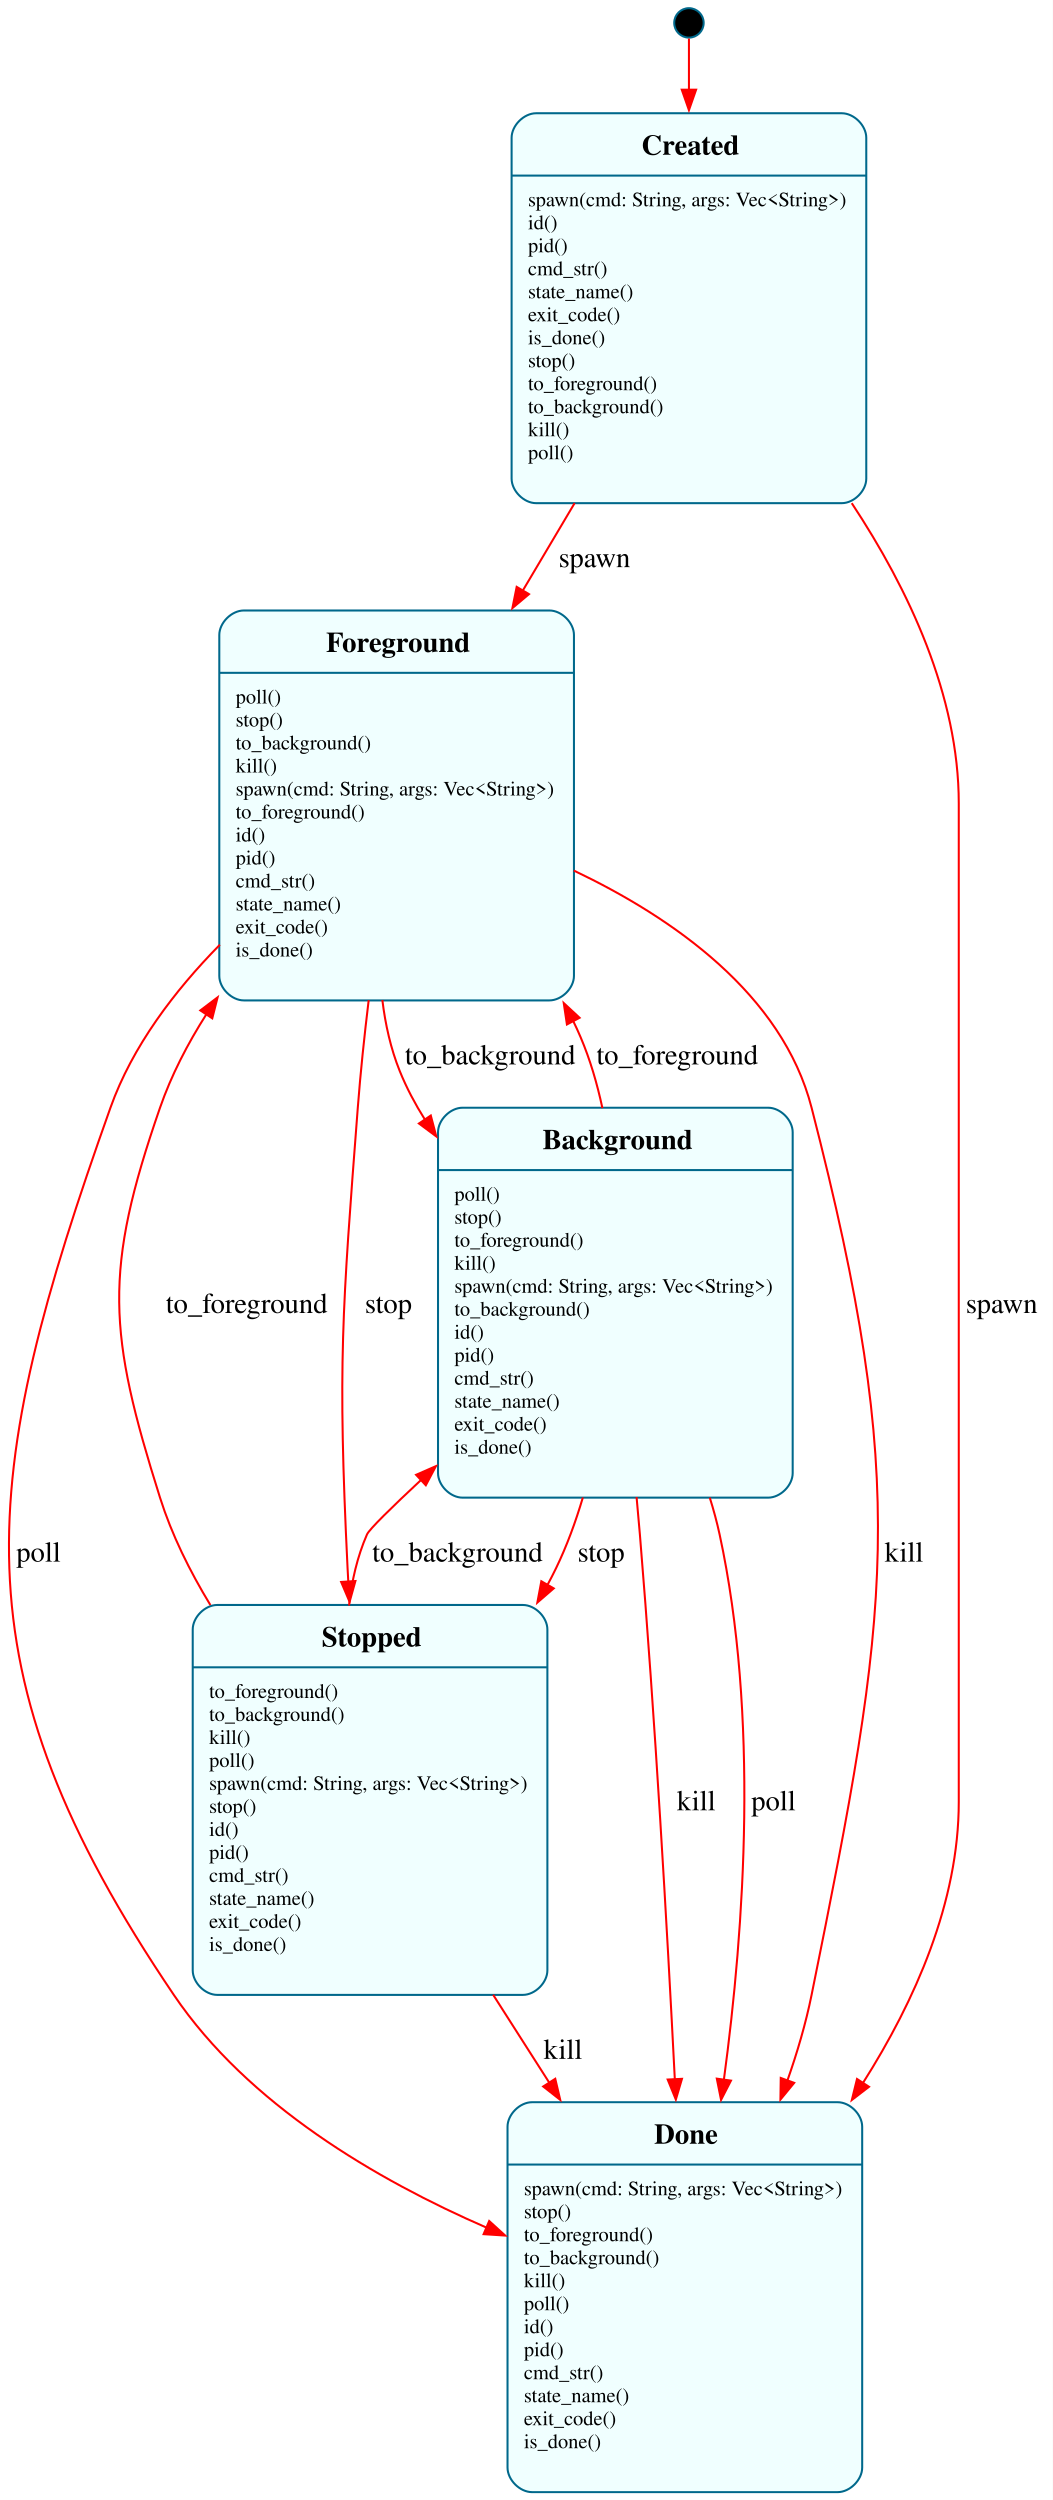
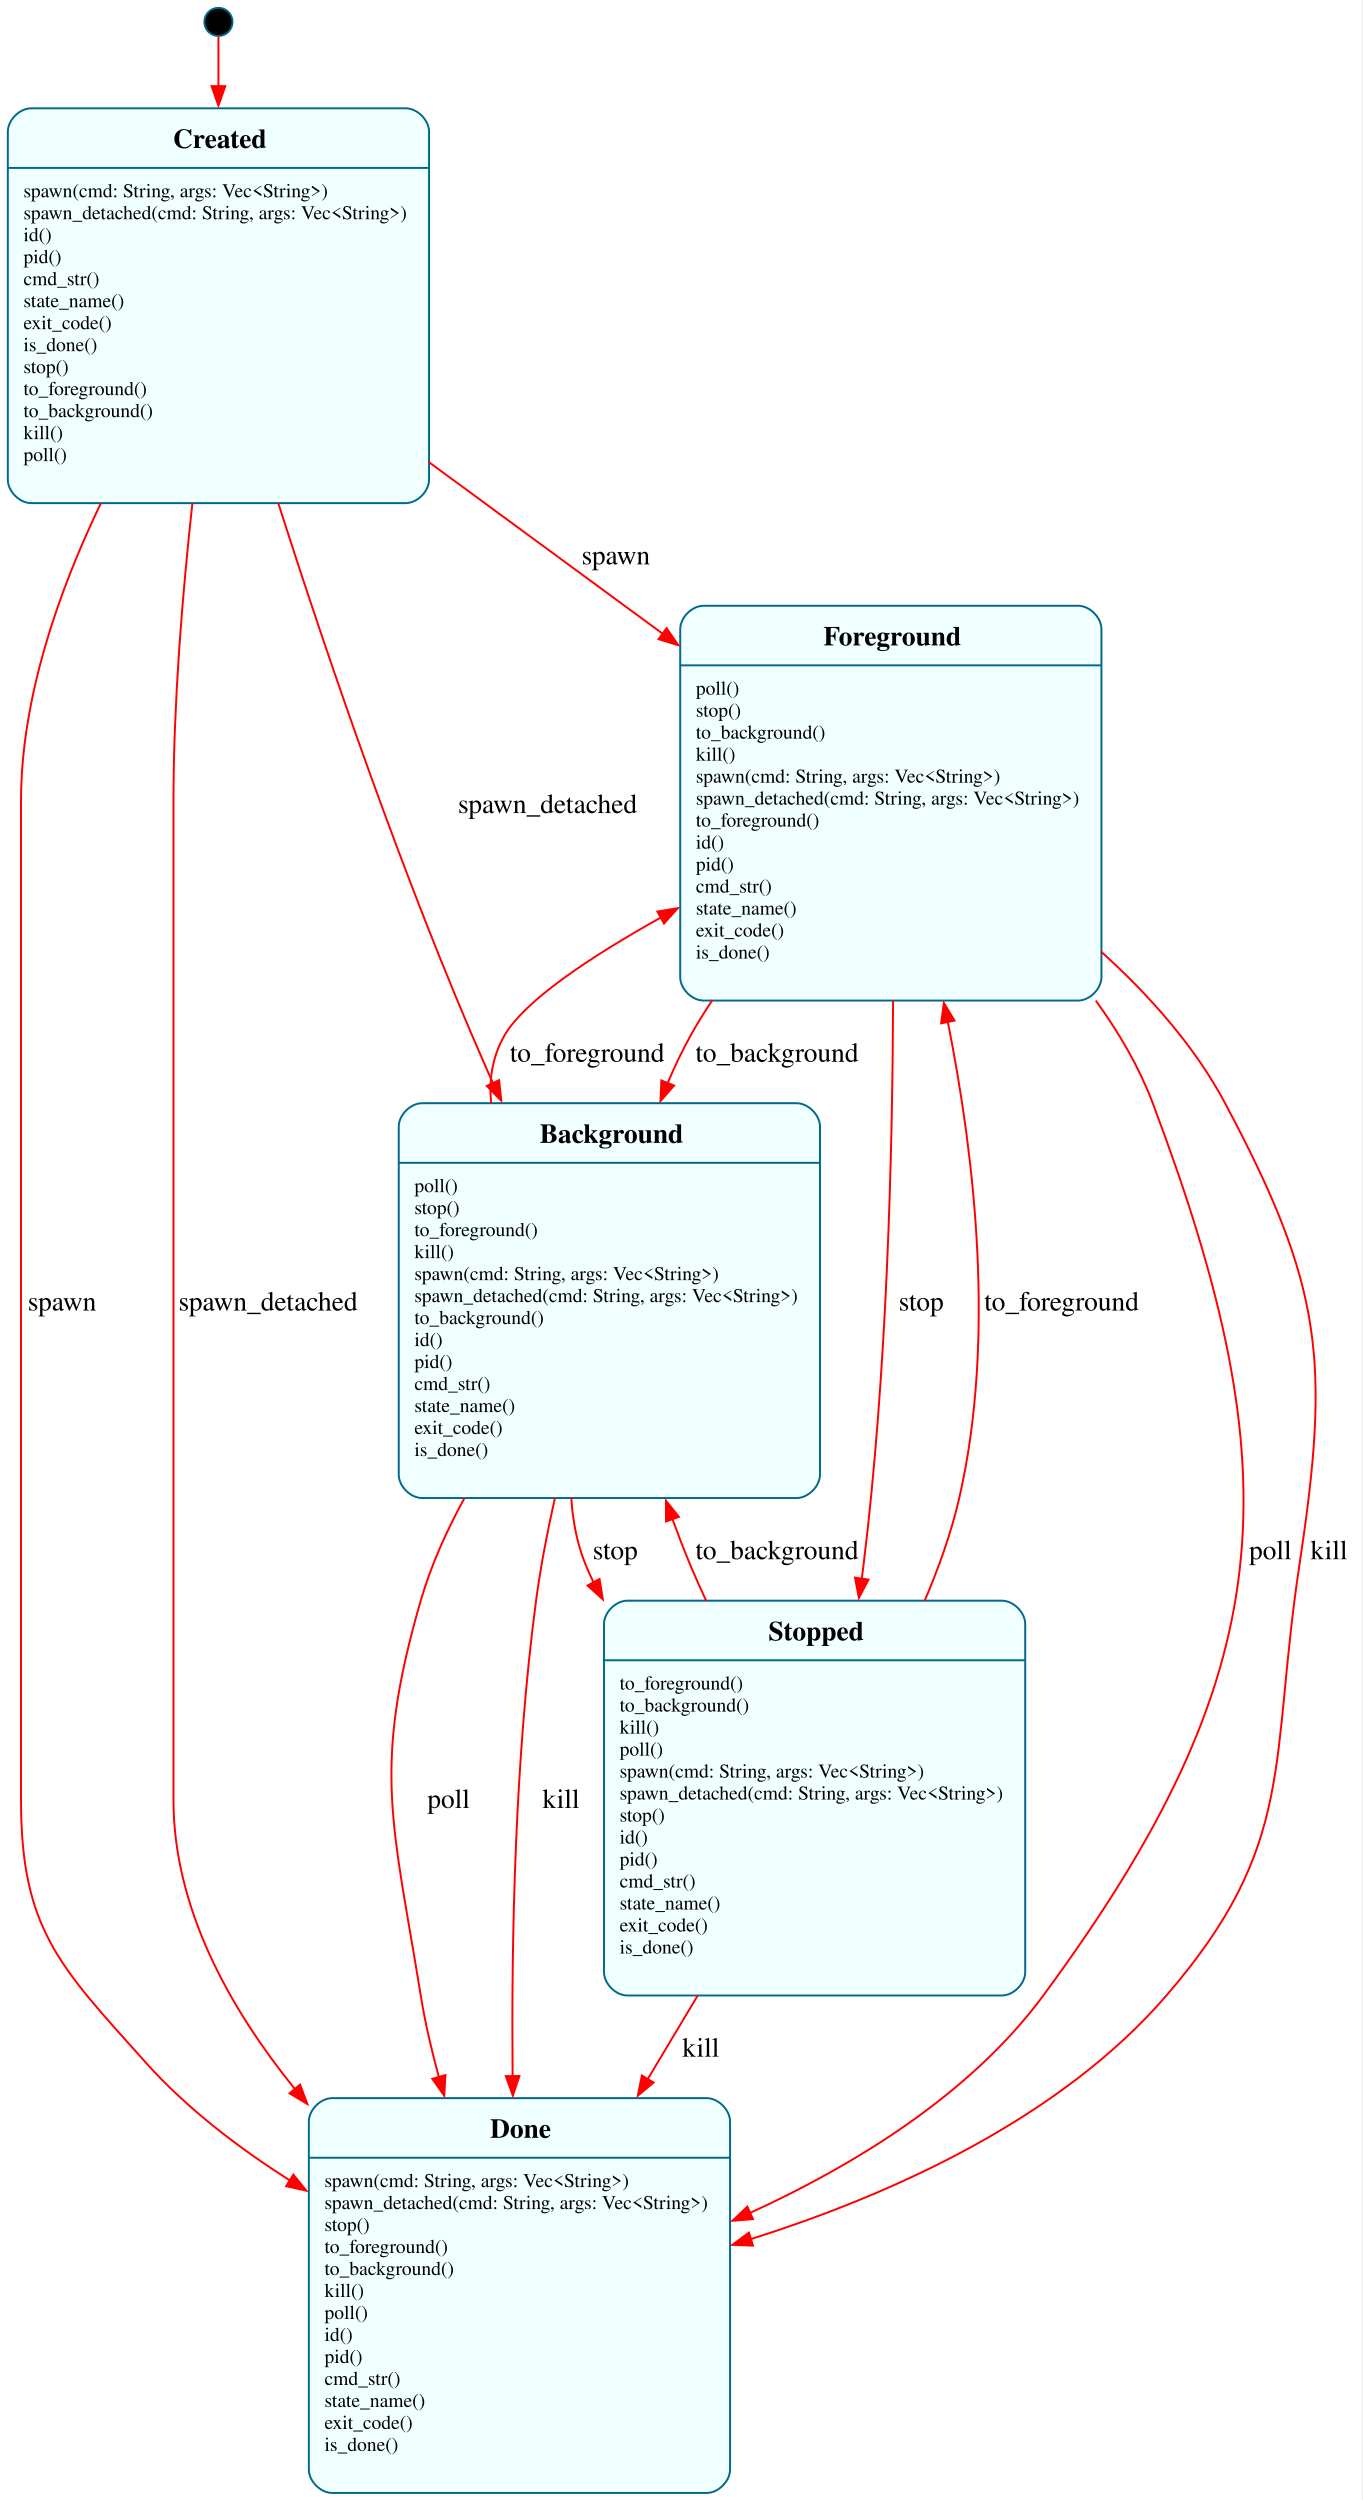
- <svg xmlns="http://www.w3.org/2000/svg" width="515pt" height="1223pt" viewBox="0.00 0.00 515.00 1223.00">
-   <g id="graph0" class="graph" transform="scale(1 1) rotate(0) translate(4 1219.15)">
-     <polygon fill="white" stroke="none" points="-4,4 -4,-1219.15 511.03,-1219.15 511.03,4 -4,4" />
+ <svg xmlns="http://www.w3.org/2000/svg" width="697pt" height="1279pt" viewBox="0.00 0.00 697.00 1279.00">
+   <g id="graph0" class="graph" transform="scale(1 1) rotate(0) translate(4 1275.4)">
+     <polygon fill="white" stroke="none" points="-4,4 -4,-1275.4 692.64,-1275.4 692.64,4 -4,4" />
    <g id="node1" class="node">
-       <ellipse fill="black" stroke="#00688b" cx="333.03" cy="-1207.95" rx="7.2" ry="7.2" />
+       <ellipse fill="black" stroke="#00688b" cx="107.75" cy="-1264.2" rx="7.2" ry="7.2" />
    </g>
    <g id="node2" class="node">
-       <path fill="azure" stroke="none" d="M407.78,-1163.75C407.78,-1163.75 258.28,-1163.75 258.28,-1163.75 252.28,-1163.75 246.28,-1157.75 246.28,-1151.75 246.28,-1151.75 246.28,-985 246.28,-985 246.28,-979 252.28,-973 258.28,-973 258.28,-973 407.78,-973 407.78,-973 413.78,-973 419.78,-979 419.78,-985 419.78,-985 419.78,-1151.75 419.78,-1151.75 419.78,-1157.75 413.78,-1163.75 407.78,-1163.75" />
-       <text xml:space="preserve" text-anchor="start" x="309.78" y="-1143.45" font-family="Times,serif" font-weight="bold" font-size="14.00">Created</text>
-       <text xml:space="preserve" text-anchor="start" x="254.28" y="-1118.25" font-family="Times,serif" font-size="10.00">spawn(cmd: String, args: Vec&lt;String&gt;)</text>
-       <text xml:space="preserve" text-anchor="start" x="254.28" y="-1107" font-family="Times,serif" font-size="10.00">id()</text>
-       <text xml:space="preserve" text-anchor="start" x="254.28" y="-1095.75" font-family="Times,serif" font-size="10.00">pid()</text>
-       <text xml:space="preserve" text-anchor="start" x="254.28" y="-1084.5" font-family="Times,serif" font-size="10.00">cmd_str()</text>
-       <text xml:space="preserve" text-anchor="start" x="254.28" y="-1073.25" font-family="Times,serif" font-size="10.00">state_name()</text>
-       <text xml:space="preserve" text-anchor="start" x="254.28" y="-1062" font-family="Times,serif" font-size="10.00">exit_code()</text>
-       <text xml:space="preserve" text-anchor="start" x="254.28" y="-1050.75" font-family="Times,serif" font-size="10.00">is_done()</text>
-       <text xml:space="preserve" text-anchor="start" x="254.28" y="-1039.5" font-family="Times,serif" font-size="10.00">stop()</text>
-       <text xml:space="preserve" text-anchor="start" x="254.28" y="-1028.25" font-family="Times,serif" font-size="10.00">to_foreground()</text>
-       <text xml:space="preserve" text-anchor="start" x="254.28" y="-1017" font-family="Times,serif" font-size="10.00">to_background()</text>
-       <text xml:space="preserve" text-anchor="start" x="254.28" y="-1005.75" font-family="Times,serif" font-size="10.00">kill()</text>
-       <text xml:space="preserve" text-anchor="start" x="254.28" y="-994.5" font-family="Times,serif" font-size="10.00">poll()</text>
-       <text xml:space="preserve" text-anchor="start" x="319.53" y="-983.25" font-family="Times,serif" font-size="10.00">            </text>
-       <polygon fill="#00688b" stroke="#00688b" points="246.28,-1133.25 246.28,-1133.25 419.78,-1133.25 419.78,-1133.25 246.28,-1133.25" />
-       <path fill="none" stroke="#00688b" d="M258.28,-973C258.28,-973 407.78,-973 407.78,-973 413.78,-973 419.78,-979 419.78,-985 419.78,-985 419.78,-1151.75 419.78,-1151.75 419.78,-1157.75 413.78,-1163.75 407.78,-1163.75 407.78,-1163.75 258.28,-1163.75 258.28,-1163.75 252.28,-1163.75 246.28,-1157.75 246.28,-1151.75 246.28,-1151.75 246.28,-985 246.28,-985 246.28,-979 252.28,-973 258.28,-973" />
+       <path fill="azure" stroke="none" d="M203.5,-1220C203.5,-1220 12,-1220 12,-1220 6,-1220 0,-1214 0,-1208 0,-1208 0,-1030 0,-1030 0,-1024 6,-1018 12,-1018 12,-1018 203.5,-1018 203.5,-1018 209.5,-1018 215.5,-1024 215.5,-1030 215.5,-1030 215.5,-1208 215.5,-1208 215.5,-1214 209.5,-1220 203.5,-1220" />
+       <text xml:space="preserve" text-anchor="start" x="84.5" y="-1199.7" font-family="Times,serif" font-weight="bold" font-size="14.00">Created</text>
+       <text xml:space="preserve" text-anchor="start" x="8" y="-1174.5" font-family="Times,serif" font-size="10.00">spawn(cmd: String, args: Vec&lt;String&gt;)</text>
+       <text xml:space="preserve" text-anchor="start" x="8" y="-1163.25" font-family="Times,serif" font-size="10.00">spawn_detached(cmd: String, args: Vec&lt;String&gt;)</text>
+       <text xml:space="preserve" text-anchor="start" x="8" y="-1152" font-family="Times,serif" font-size="10.00">id()</text>
+       <text xml:space="preserve" text-anchor="start" x="8" y="-1140.75" font-family="Times,serif" font-size="10.00">pid()</text>
+       <text xml:space="preserve" text-anchor="start" x="8" y="-1129.5" font-family="Times,serif" font-size="10.00">cmd_str()</text>
+       <text xml:space="preserve" text-anchor="start" x="8" y="-1118.25" font-family="Times,serif" font-size="10.00">state_name()</text>
+       <text xml:space="preserve" text-anchor="start" x="8" y="-1107" font-family="Times,serif" font-size="10.00">exit_code()</text>
+       <text xml:space="preserve" text-anchor="start" x="8" y="-1095.75" font-family="Times,serif" font-size="10.00">is_done()</text>
+       <text xml:space="preserve" text-anchor="start" x="8" y="-1084.5" font-family="Times,serif" font-size="10.00">stop()</text>
+       <text xml:space="preserve" text-anchor="start" x="8" y="-1073.25" font-family="Times,serif" font-size="10.00">to_foreground()</text>
+       <text xml:space="preserve" text-anchor="start" x="8" y="-1062" font-family="Times,serif" font-size="10.00">to_background()</text>
+       <text xml:space="preserve" text-anchor="start" x="8" y="-1050.75" font-family="Times,serif" font-size="10.00">kill()</text>
+       <text xml:space="preserve" text-anchor="start" x="8" y="-1039.5" font-family="Times,serif" font-size="10.00">poll()</text>
+       <text xml:space="preserve" text-anchor="start" x="94.25" y="-1028.25" font-family="Times,serif" font-size="10.00">            </text>
+       <polygon fill="#00688b" stroke="#00688b" points="0,-1189.5 0,-1189.5 215.5,-1189.5 215.5,-1189.5 0,-1189.5" />
+       <path fill="none" stroke="#00688b" d="M12,-1018C12,-1018 203.5,-1018 203.5,-1018 209.5,-1018 215.5,-1024 215.5,-1030 215.5,-1030 215.5,-1208 215.5,-1208 215.5,-1214 209.5,-1220 203.5,-1220 203.5,-1220 12,-1220 12,-1220 6,-1220 0,-1214 0,-1208 0,-1208 0,-1030 0,-1030 0,-1024 6,-1018 12,-1018" />
    </g>
    <g id="edge1" class="edge">
-       <path fill="none" stroke="red" d="M333.03,-1200.31C333.03,-1194.66 333.03,-1185.78 333.03,-1175.25" />
-       <polygon fill="red" stroke="red" points="336.53,-1175.26 333.03,-1165.26 329.53,-1175.26 336.53,-1175.26" />
+       <path fill="none" stroke="red" d="M107.75,-1256.67C107.75,-1250.97 107.75,-1241.92 107.75,-1231.13" />
+       <polygon fill="red" stroke="red" points="111.25,-1231.33 107.75,-1221.33 104.25,-1231.33 111.25,-1231.33" />
    </g>
    <g id="node3" class="node">
-       <path fill="azure" stroke="none" d="M264.78,-920.5C264.78,-920.5 115.28,-920.5 115.28,-920.5 109.28,-920.5 103.28,-914.5 103.28,-908.5 103.28,-908.5 103.28,-741.75 103.28,-741.75 103.28,-735.75 109.28,-729.75 115.28,-729.75 115.28,-729.75 264.78,-729.75 264.78,-729.75 270.78,-729.75 276.78,-735.75 276.78,-741.75 276.78,-741.75 276.78,-908.5 276.78,-908.5 276.78,-914.5 270.78,-920.5 264.78,-920.5" />
-       <text xml:space="preserve" text-anchor="start" x="155.53" y="-900.2" font-family="Times,serif" font-weight="bold" font-size="14.00">Foreground</text>
-       <text xml:space="preserve" text-anchor="start" x="111.28" y="-875" font-family="Times,serif" font-size="10.00">poll()</text>
-       <text xml:space="preserve" text-anchor="start" x="111.28" y="-863.75" font-family="Times,serif" font-size="10.00">stop()</text>
-       <text xml:space="preserve" text-anchor="start" x="111.28" y="-852.5" font-family="Times,serif" font-size="10.00">to_background()</text>
-       <text xml:space="preserve" text-anchor="start" x="111.28" y="-841.25" font-family="Times,serif" font-size="10.00">kill()</text>
-       <text xml:space="preserve" text-anchor="start" x="111.28" y="-830" font-family="Times,serif" font-size="10.00">spawn(cmd: String, args: Vec&lt;String&gt;)</text>
-       <text xml:space="preserve" text-anchor="start" x="111.28" y="-818.75" font-family="Times,serif" font-size="10.00">to_foreground()</text>
-       <text xml:space="preserve" text-anchor="start" x="111.28" y="-807.5" font-family="Times,serif" font-size="10.00">id()</text>
-       <text xml:space="preserve" text-anchor="start" x="111.28" y="-796.25" font-family="Times,serif" font-size="10.00">pid()</text>
-       <text xml:space="preserve" text-anchor="start" x="111.28" y="-785" font-family="Times,serif" font-size="10.00">cmd_str()</text>
-       <text xml:space="preserve" text-anchor="start" x="111.28" y="-773.75" font-family="Times,serif" font-size="10.00">state_name()</text>
-       <text xml:space="preserve" text-anchor="start" x="111.28" y="-762.5" font-family="Times,serif" font-size="10.00">exit_code()</text>
-       <text xml:space="preserve" text-anchor="start" x="111.28" y="-751.25" font-family="Times,serif" font-size="10.00">is_done()</text>
-       <text xml:space="preserve" text-anchor="start" x="176.53" y="-740" font-family="Times,serif" font-size="10.00">            </text>
-       <polygon fill="#00688b" stroke="#00688b" points="103.28,-890 103.28,-890 276.78,-890 276.78,-890 103.28,-890" />
-       <path fill="none" stroke="#00688b" d="M115.28,-729.75C115.28,-729.75 264.78,-729.75 264.78,-729.75 270.78,-729.75 276.78,-735.75 276.78,-741.75 276.78,-741.75 276.78,-908.5 276.78,-908.5 276.78,-914.5 270.78,-920.5 264.78,-920.5 264.78,-920.5 115.28,-920.5 115.28,-920.5 109.28,-920.5 103.28,-914.5 103.28,-908.5 103.28,-908.5 103.28,-741.75 103.28,-741.75 103.28,-735.75 109.28,-729.75 115.28,-729.75" />
+       <path fill="azure" stroke="none" d="M547.5,-965.5C547.5,-965.5 356,-965.5 356,-965.5 350,-965.5 344,-959.5 344,-953.5 344,-953.5 344,-775.5 344,-775.5 344,-769.5 350,-763.5 356,-763.5 356,-763.5 547.5,-763.5 547.5,-763.5 553.5,-763.5 559.5,-769.5 559.5,-775.5 559.5,-775.5 559.5,-953.5 559.5,-953.5 559.5,-959.5 553.5,-965.5 547.5,-965.5" />
+       <text xml:space="preserve" text-anchor="start" x="417.25" y="-945.2" font-family="Times,serif" font-weight="bold" font-size="14.00">Foreground</text>
+       <text xml:space="preserve" text-anchor="start" x="352" y="-920" font-family="Times,serif" font-size="10.00">poll()</text>
+       <text xml:space="preserve" text-anchor="start" x="352" y="-908.75" font-family="Times,serif" font-size="10.00">stop()</text>
+       <text xml:space="preserve" text-anchor="start" x="352" y="-897.5" font-family="Times,serif" font-size="10.00">to_background()</text>
+       <text xml:space="preserve" text-anchor="start" x="352" y="-886.25" font-family="Times,serif" font-size="10.00">kill()</text>
+       <text xml:space="preserve" text-anchor="start" x="352" y="-875" font-family="Times,serif" font-size="10.00">spawn(cmd: String, args: Vec&lt;String&gt;)</text>
+       <text xml:space="preserve" text-anchor="start" x="352" y="-863.75" font-family="Times,serif" font-size="10.00">spawn_detached(cmd: String, args: Vec&lt;String&gt;)</text>
+       <text xml:space="preserve" text-anchor="start" x="352" y="-852.5" font-family="Times,serif" font-size="10.00">to_foreground()</text>
+       <text xml:space="preserve" text-anchor="start" x="352" y="-841.25" font-family="Times,serif" font-size="10.00">id()</text>
+       <text xml:space="preserve" text-anchor="start" x="352" y="-830" font-family="Times,serif" font-size="10.00">pid()</text>
+       <text xml:space="preserve" text-anchor="start" x="352" y="-818.75" font-family="Times,serif" font-size="10.00">cmd_str()</text>
+       <text xml:space="preserve" text-anchor="start" x="352" y="-807.5" font-family="Times,serif" font-size="10.00">state_name()</text>
+       <text xml:space="preserve" text-anchor="start" x="352" y="-796.25" font-family="Times,serif" font-size="10.00">exit_code()</text>
+       <text xml:space="preserve" text-anchor="start" x="352" y="-785" font-family="Times,serif" font-size="10.00">is_done()</text>
+       <text xml:space="preserve" text-anchor="start" x="438.25" y="-773.75" font-family="Times,serif" font-size="10.00">            </text>
+       <polygon fill="#00688b" stroke="#00688b" points="344,-935 344,-935 559.5,-935 559.5,-935 344,-935" />
+       <path fill="none" stroke="#00688b" d="M356,-763.5C356,-763.5 547.5,-763.5 547.5,-763.5 553.5,-763.5 559.5,-769.5 559.5,-775.5 559.5,-775.5 559.5,-953.5 559.5,-953.5 559.5,-959.5 553.5,-965.5 547.5,-965.5 547.5,-965.5 356,-965.5 356,-965.5 350,-965.5 344,-959.5 344,-953.5 344,-953.5 344,-775.5 344,-775.5 344,-769.5 350,-763.5 356,-763.5" />
    </g>
    <g id="edge2" class="edge">
-       <path fill="none" stroke="red" d="M277.13,-973.06C268.79,-959 260.16,-944.43 251.71,-930.18" />
-       <polygon fill="red" stroke="red" points="254.78,-928.49 246.67,-921.67 248.76,-932.06 254.78,-928.49" />
-       <text xml:space="preserve" text-anchor="middle" x="286.82" y="-941.7" font-family="Times,serif" font-size="14.00"> spawn </text>
+       <path fill="none" stroke="red" d="M215.18,-1039.15C253.23,-1011.22 296.22,-979.66 335.01,-951.19" />
+       <polygon fill="red" stroke="red" points="337.04,-954.04 343.03,-945.3 332.9,-948.4 337.04,-954.04" />
+       <text xml:space="preserve" text-anchor="middle" x="311.06" y="-986.7" font-family="Times,serif" font-size="14.00"> spawn </text>
+     </g>
+     <g id="node4" class="node">
+       <path fill="azure" stroke="none" d="M403.5,-711C403.5,-711 212,-711 212,-711 206,-711 200,-705 200,-699 200,-699 200,-521 200,-521 200,-515 206,-509 212,-509 212,-509 403.5,-509 403.5,-509 409.5,-509 415.5,-515 415.5,-521 415.5,-521 415.5,-699 415.5,-699 415.5,-705 409.5,-711 403.5,-711" />
+       <text xml:space="preserve" text-anchor="start" x="272.12" y="-690.7" font-family="Times,serif" font-weight="bold" font-size="14.00">Background</text>
+       <text xml:space="preserve" text-anchor="start" x="208" y="-665.5" font-family="Times,serif" font-size="10.00">poll()</text>
+       <text xml:space="preserve" text-anchor="start" x="208" y="-654.25" font-family="Times,serif" font-size="10.00">stop()</text>
+       <text xml:space="preserve" text-anchor="start" x="208" y="-643" font-family="Times,serif" font-size="10.00">to_foreground()</text>
+       <text xml:space="preserve" text-anchor="start" x="208" y="-631.75" font-family="Times,serif" font-size="10.00">kill()</text>
+       <text xml:space="preserve" text-anchor="start" x="208" y="-620.5" font-family="Times,serif" font-size="10.00">spawn(cmd: String, args: Vec&lt;String&gt;)</text>
+       <text xml:space="preserve" text-anchor="start" x="208" y="-609.25" font-family="Times,serif" font-size="10.00">spawn_detached(cmd: String, args: Vec&lt;String&gt;)</text>
+       <text xml:space="preserve" text-anchor="start" x="208" y="-598" font-family="Times,serif" font-size="10.00">to_background()</text>
+       <text xml:space="preserve" text-anchor="start" x="208" y="-586.75" font-family="Times,serif" font-size="10.00">id()</text>
+       <text xml:space="preserve" text-anchor="start" x="208" y="-575.5" font-family="Times,serif" font-size="10.00">pid()</text>
+       <text xml:space="preserve" text-anchor="start" x="208" y="-564.25" font-family="Times,serif" font-size="10.00">cmd_str()</text>
+       <text xml:space="preserve" text-anchor="start" x="208" y="-553" font-family="Times,serif" font-size="10.00">state_name()</text>
+       <text xml:space="preserve" text-anchor="start" x="208" y="-541.75" font-family="Times,serif" font-size="10.00">exit_code()</text>
+       <text xml:space="preserve" text-anchor="start" x="208" y="-530.5" font-family="Times,serif" font-size="10.00">is_done()</text>
+       <text xml:space="preserve" text-anchor="start" x="294.25" y="-519.25" font-family="Times,serif" font-size="10.00">            </text>
+       <polygon fill="#00688b" stroke="#00688b" points="200,-680.5 200,-680.5 415.5,-680.5 415.5,-680.5 200,-680.5" />
+       <path fill="none" stroke="#00688b" d="M212,-509C212,-509 403.5,-509 403.5,-509 409.5,-509 415.5,-515 415.5,-521 415.5,-521 415.5,-699 415.5,-699 415.5,-705 409.5,-711 403.5,-711 403.5,-711 212,-711 212,-711 206,-711 200,-705 200,-699 200,-699 200,-521 200,-521 200,-515 206,-509 212,-509" />
+     </g>
+     <g id="edge4" class="edge">
+       <path fill="none" stroke="red" d="M138.32,-1018.07C163.74,-938.53 202.5,-825.01 244.75,-729 245.9,-726.4 247.08,-723.77 248.29,-721.13" />
+       <polygon fill="red" stroke="red" points="251.36,-722.82 252.44,-712.28 245.02,-719.85 251.36,-722.82" />
+       <text xml:space="preserve" text-anchor="middle" x="276.12" y="-859.45" font-family="Times,serif" font-size="14.00"> spawn_detached </text>
    </g>
    <g id="node6" class="node">
-       <path fill="azure" stroke="none" d="M405.78,-190.75C405.78,-190.75 256.28,-190.75 256.28,-190.75 250.28,-190.75 244.28,-184.75 244.28,-178.75 244.28,-178.75 244.28,-12 244.28,-12 244.28,-6 250.28,0 256.28,0 256.28,0 405.78,0 405.78,0 411.78,0 417.78,-6 417.78,-12 417.78,-12 417.78,-178.75 417.78,-178.75 417.78,-184.75 411.78,-190.75 405.78,-190.75" />
-       <text xml:space="preserve" text-anchor="start" x="316.03" y="-170.45" font-family="Times,serif" font-weight="bold" font-size="14.00">Done</text>
-       <text xml:space="preserve" text-anchor="start" x="252.28" y="-145.25" font-family="Times,serif" font-size="10.00">spawn(cmd: String, args: Vec&lt;String&gt;)</text>
-       <text xml:space="preserve" text-anchor="start" x="252.28" y="-134" font-family="Times,serif" font-size="10.00">stop()</text>
-       <text xml:space="preserve" text-anchor="start" x="252.28" y="-122.75" font-family="Times,serif" font-size="10.00">to_foreground()</text>
-       <text xml:space="preserve" text-anchor="start" x="252.28" y="-111.5" font-family="Times,serif" font-size="10.00">to_background()</text>
-       <text xml:space="preserve" text-anchor="start" x="252.28" y="-100.25" font-family="Times,serif" font-size="10.00">kill()</text>
-       <text xml:space="preserve" text-anchor="start" x="252.28" y="-89" font-family="Times,serif" font-size="10.00">poll()</text>
-       <text xml:space="preserve" text-anchor="start" x="252.28" y="-77.75" font-family="Times,serif" font-size="10.00">id()</text>
-       <text xml:space="preserve" text-anchor="start" x="252.28" y="-66.5" font-family="Times,serif" font-size="10.00">pid()</text>
-       <text xml:space="preserve" text-anchor="start" x="252.28" y="-55.25" font-family="Times,serif" font-size="10.00">cmd_str()</text>
-       <text xml:space="preserve" text-anchor="start" x="252.28" y="-44" font-family="Times,serif" font-size="10.00">state_name()</text>
-       <text xml:space="preserve" text-anchor="start" x="252.28" y="-32.75" font-family="Times,serif" font-size="10.00">exit_code()</text>
-       <text xml:space="preserve" text-anchor="start" x="252.28" y="-21.5" font-family="Times,serif" font-size="10.00">is_done()</text>
-       <text xml:space="preserve" text-anchor="start" x="317.53" y="-10.25" font-family="Times,serif" font-size="10.00">            </text>
-       <polygon fill="#00688b" stroke="#00688b" points="244.28,-160.25 244.28,-160.25 417.78,-160.25 417.78,-160.25 244.28,-160.25" />
-       <path fill="none" stroke="#00688b" d="M256.28,0C256.28,0 405.78,0 405.78,0 411.78,0 417.78,-6 417.78,-12 417.78,-12 417.78,-178.75 417.78,-178.75 417.78,-184.75 411.78,-190.75 405.78,-190.75 405.78,-190.75 256.28,-190.75 256.28,-190.75 250.28,-190.75 244.28,-184.75 244.28,-178.75 244.28,-178.75 244.28,-12 244.28,-12 244.28,-6 250.28,0 256.28,0" />
+       <path fill="azure" stroke="none" d="M357.5,-202C357.5,-202 166,-202 166,-202 160,-202 154,-196 154,-190 154,-190 154,-12 154,-12 154,-6 160,0 166,0 166,0 357.5,0 357.5,0 363.5,0 369.5,-6 369.5,-12 369.5,-12 369.5,-190 369.5,-190 369.5,-196 363.5,-202 357.5,-202" />
+       <text xml:space="preserve" text-anchor="start" x="246.75" y="-181.7" font-family="Times,serif" font-weight="bold" font-size="14.00">Done</text>
+       <text xml:space="preserve" text-anchor="start" x="162" y="-156.5" font-family="Times,serif" font-size="10.00">spawn(cmd: String, args: Vec&lt;String&gt;)</text>
+       <text xml:space="preserve" text-anchor="start" x="162" y="-145.25" font-family="Times,serif" font-size="10.00">spawn_detached(cmd: String, args: Vec&lt;String&gt;)</text>
+       <text xml:space="preserve" text-anchor="start" x="162" y="-134" font-family="Times,serif" font-size="10.00">stop()</text>
+       <text xml:space="preserve" text-anchor="start" x="162" y="-122.75" font-family="Times,serif" font-size="10.00">to_foreground()</text>
+       <text xml:space="preserve" text-anchor="start" x="162" y="-111.5" font-family="Times,serif" font-size="10.00">to_background()</text>
+       <text xml:space="preserve" text-anchor="start" x="162" y="-100.25" font-family="Times,serif" font-size="10.00">kill()</text>
+       <text xml:space="preserve" text-anchor="start" x="162" y="-89" font-family="Times,serif" font-size="10.00">poll()</text>
+       <text xml:space="preserve" text-anchor="start" x="162" y="-77.75" font-family="Times,serif" font-size="10.00">id()</text>
+       <text xml:space="preserve" text-anchor="start" x="162" y="-66.5" font-family="Times,serif" font-size="10.00">pid()</text>
+       <text xml:space="preserve" text-anchor="start" x="162" y="-55.25" font-family="Times,serif" font-size="10.00">cmd_str()</text>
+       <text xml:space="preserve" text-anchor="start" x="162" y="-44" font-family="Times,serif" font-size="10.00">state_name()</text>
+       <text xml:space="preserve" text-anchor="start" x="162" y="-32.75" font-family="Times,serif" font-size="10.00">exit_code()</text>
+       <text xml:space="preserve" text-anchor="start" x="162" y="-21.5" font-family="Times,serif" font-size="10.00">is_done()</text>
+       <text xml:space="preserve" text-anchor="start" x="248.25" y="-10.25" font-family="Times,serif" font-size="10.00">            </text>
+       <polygon fill="#00688b" stroke="#00688b" points="154,-171.5 154,-171.5 369.5,-171.5 369.5,-171.5 154,-171.5" />
+       <path fill="none" stroke="#00688b" d="M166,0C166,0 357.5,0 357.5,0 363.5,0 369.5,-6 369.5,-12 369.5,-12 369.5,-190 369.5,-190 369.5,-196 363.5,-202 357.5,-202 357.5,-202 166,-202 166,-202 160,-202 154,-196 154,-190 154,-190 154,-12 154,-12 154,-6 160,0 166,0" />
    </g>
    <g id="edge3" class="edge">
-       <path fill="none" stroke="red" d="M412.67,-973.01C440.55,-930.81 465.03,-878.76 465.03,-826.12 465.03,-826.12 465.03,-826.12 465.03,-337.62 465.03,-288.72 443.73,-240.47 418.12,-200.11" />
-       <polygon fill="red" stroke="red" points="421.11,-198.29 412.71,-191.83 415.25,-202.12 421.11,-198.29" />
-       <text xml:space="preserve" text-anchor="middle" x="486.03" y="-576.83" font-family="Times,serif" font-size="14.00"> spawn </text>
+       <path fill="none" stroke="red" d="M47.68,-1018.09C26,-973.07 6.75,-918.26 6.75,-865.5 6.75,-865.5 6.75,-865.5 6.75,-354.5 6.75,-288.3 26.57,-269.3 70.75,-220 91.49,-196.86 117.83,-176.69 144.27,-159.89" />
+       <polygon fill="red" stroke="red" points="146.07,-162.89 152.72,-154.65 142.38,-156.94 146.07,-162.89" />
+       <text xml:space="preserve" text-anchor="middle" x="27.75" y="-604.95" font-family="Times,serif" font-size="14.00"> spawn </text>
    </g>
-     <g id="node4" class="node">
-       <path fill="azure" stroke="none" d="M371.78,-677.25C371.78,-677.25 222.28,-677.25 222.28,-677.25 216.28,-677.25 210.28,-671.25 210.28,-665.25 210.28,-665.25 210.28,-498.5 210.28,-498.5 210.28,-492.5 216.28,-486.5 222.28,-486.5 222.28,-486.5 371.78,-486.5 371.78,-486.5 377.78,-486.5 383.78,-492.5 383.78,-498.5 383.78,-498.5 383.78,-665.25 383.78,-665.25 383.78,-671.25 377.78,-677.25 371.78,-677.25" />
-       <text xml:space="preserve" text-anchor="start" x="261.41" y="-656.95" font-family="Times,serif" font-weight="bold" font-size="14.00">Background</text>
-       <text xml:space="preserve" text-anchor="start" x="218.28" y="-631.75" font-family="Times,serif" font-size="10.00">poll()</text>
-       <text xml:space="preserve" text-anchor="start" x="218.28" y="-620.5" font-family="Times,serif" font-size="10.00">stop()</text>
-       <text xml:space="preserve" text-anchor="start" x="218.28" y="-609.25" font-family="Times,serif" font-size="10.00">to_foreground()</text>
-       <text xml:space="preserve" text-anchor="start" x="218.28" y="-598" font-family="Times,serif" font-size="10.00">kill()</text>
-       <text xml:space="preserve" text-anchor="start" x="218.28" y="-586.75" font-family="Times,serif" font-size="10.00">spawn(cmd: String, args: Vec&lt;String&gt;)</text>
-       <text xml:space="preserve" text-anchor="start" x="218.28" y="-575.5" font-family="Times,serif" font-size="10.00">to_background()</text>
-       <text xml:space="preserve" text-anchor="start" x="218.28" y="-564.25" font-family="Times,serif" font-size="10.00">id()</text>
-       <text xml:space="preserve" text-anchor="start" x="218.28" y="-553" font-family="Times,serif" font-size="10.00">pid()</text>
-       <text xml:space="preserve" text-anchor="start" x="218.28" y="-541.75" font-family="Times,serif" font-size="10.00">cmd_str()</text>
-       <text xml:space="preserve" text-anchor="start" x="218.28" y="-530.5" font-family="Times,serif" font-size="10.00">state_name()</text>
-       <text xml:space="preserve" text-anchor="start" x="218.28" y="-519.25" font-family="Times,serif" font-size="10.00">exit_code()</text>
-       <text xml:space="preserve" text-anchor="start" x="218.28" y="-508" font-family="Times,serif" font-size="10.00">is_done()</text>
-       <text xml:space="preserve" text-anchor="start" x="283.53" y="-496.75" font-family="Times,serif" font-size="10.00">            </text>
-       <polygon fill="#00688b" stroke="#00688b" points="210.28,-646.75 210.28,-646.75 383.78,-646.75 383.78,-646.75 210.28,-646.75" />
-       <path fill="none" stroke="#00688b" d="M222.28,-486.5C222.28,-486.5 371.78,-486.5 371.78,-486.5 377.78,-486.5 383.78,-492.5 383.78,-498.5 383.78,-498.5 383.78,-665.25 383.78,-665.25 383.78,-671.25 377.78,-677.25 371.78,-677.25 371.78,-677.25 222.28,-677.25 222.28,-677.25 216.28,-677.25 210.28,-671.25 210.28,-665.25 210.28,-665.25 210.28,-498.5 210.28,-498.5 210.28,-492.5 216.28,-486.5 222.28,-486.5" />
+     <g id="edge5" class="edge">
+       <path fill="none" stroke="red" d="M94.44,-1018.05C89.35,-971.73 84.75,-915.9 84.75,-865.5 84.75,-865.5 84.75,-865.5 84.75,-354.5 84.75,-299.77 112.98,-248.49 146.88,-206.63" />
+       <polygon fill="red" stroke="red" points="149.52,-208.93 153.23,-199 144.14,-204.45 149.52,-208.93" />
+       <text xml:space="preserve" text-anchor="middle" x="133.12" y="-604.95" font-family="Times,serif" font-size="14.00"> spawn_detached </text>
+     </g>
+     <g id="edge8" class="edge">
+       <path fill="none" stroke="red" d="M360.51,-763.84C356.47,-757.8 352.68,-751.67 349.25,-745.5 344.99,-737.84 341.11,-729.69 337.59,-721.33" />
+       <polygon fill="red" stroke="red" points="340.85,-720.04 333.88,-712.06 334.35,-722.65 340.85,-720.04" />
+       <text xml:space="preserve" text-anchor="middle" x="393.5" y="-732.2" font-family="Times,serif" font-size="14.00"> to_background </text>
+     </g>
+     <g id="node5" class="node">
+       <path fill="azure" stroke="none" d="M508.5,-456.5C508.5,-456.5 317,-456.5 317,-456.5 311,-456.5 305,-450.5 305,-444.5 305,-444.5 305,-266.5 305,-266.5 305,-260.5 311,-254.5 317,-254.5 317,-254.5 508.5,-254.5 508.5,-254.5 514.5,-254.5 520.5,-260.5 520.5,-266.5 520.5,-266.5 520.5,-444.5 520.5,-444.5 520.5,-450.5 514.5,-456.5 508.5,-456.5" />
+       <text xml:space="preserve" text-anchor="start" x="389.12" y="-436.2" font-family="Times,serif" font-weight="bold" font-size="14.00">Stopped</text>
+       <text xml:space="preserve" text-anchor="start" x="313" y="-411" font-family="Times,serif" font-size="10.00">to_foreground()</text>
+       <text xml:space="preserve" text-anchor="start" x="313" y="-399.75" font-family="Times,serif" font-size="10.00">to_background()</text>
+       <text xml:space="preserve" text-anchor="start" x="313" y="-388.5" font-family="Times,serif" font-size="10.00">kill()</text>
+       <text xml:space="preserve" text-anchor="start" x="313" y="-377.25" font-family="Times,serif" font-size="10.00">poll()</text>
+       <text xml:space="preserve" text-anchor="start" x="313" y="-366" font-family="Times,serif" font-size="10.00">spawn(cmd: String, args: Vec&lt;String&gt;)</text>
+       <text xml:space="preserve" text-anchor="start" x="313" y="-354.75" font-family="Times,serif" font-size="10.00">spawn_detached(cmd: String, args: Vec&lt;String&gt;)</text>
+       <text xml:space="preserve" text-anchor="start" x="313" y="-343.5" font-family="Times,serif" font-size="10.00">stop()</text>
+       <text xml:space="preserve" text-anchor="start" x="313" y="-332.25" font-family="Times,serif" font-size="10.00">id()</text>
+       <text xml:space="preserve" text-anchor="start" x="313" y="-321" font-family="Times,serif" font-size="10.00">pid()</text>
+       <text xml:space="preserve" text-anchor="start" x="313" y="-309.75" font-family="Times,serif" font-size="10.00">cmd_str()</text>
+       <text xml:space="preserve" text-anchor="start" x="313" y="-298.5" font-family="Times,serif" font-size="10.00">state_name()</text>
+       <text xml:space="preserve" text-anchor="start" x="313" y="-287.25" font-family="Times,serif" font-size="10.00">exit_code()</text>
+       <text xml:space="preserve" text-anchor="start" x="313" y="-276" font-family="Times,serif" font-size="10.00">is_done()</text>
+       <text xml:space="preserve" text-anchor="start" x="399.25" y="-264.75" font-family="Times,serif" font-size="10.00">            </text>
+       <polygon fill="#00688b" stroke="#00688b" points="305,-426 305,-426 520.5,-426 520.5,-426 305,-426" />
+       <path fill="none" stroke="#00688b" d="M317,-254.5C317,-254.5 508.5,-254.5 508.5,-254.5 514.5,-254.5 520.5,-260.5 520.5,-266.5 520.5,-266.5 520.5,-444.5 520.5,-444.5 520.5,-450.5 514.5,-456.5 508.5,-456.5 508.5,-456.5 317,-456.5 317,-456.5 311,-456.5 305,-450.5 305,-444.5 305,-444.5 305,-266.5 305,-266.5 305,-260.5 311,-254.5 317,-254.5" />
+     </g>
+     <g id="edge7" class="edge">
+       <path fill="none" stroke="red" d="M452.89,-763.59C452.64,-684.79 449.77,-572.26 437.75,-474.5 437.48,-472.28 437.18,-470.04 436.87,-467.78" />
+       <polygon fill="red" stroke="red" points="440.33,-467.27 435.39,-457.9 433.41,-468.31 440.33,-467.27" />
+       <text xml:space="preserve" text-anchor="middle" x="467.28" y="-604.95" font-family="Times,serif" font-size="14.00"> stop </text>
    </g>
    <g id="edge6" class="edge">
-       <path fill="none" stroke="red" d="M183.05,-729.95C184.5,-717.99 187.15,-706.15 191.53,-695.25 194.84,-687.05 199.04,-679.09 203.87,-671.45" />
-       <polygon fill="red" stroke="red" points="206.74,-673.45 209.44,-663.2 200.94,-669.53 206.74,-673.45" />
-       <text xml:space="preserve" text-anchor="middle" x="235.78" y="-698.45" font-family="Times,serif" font-size="14.00"> to_background </text>
+       <path fill="none" stroke="red" d="M556.57,-763.52C568.46,-747.15 578.79,-729.47 585.75,-711 657.85,-519.73 651.01,-419.06 529.75,-254.5 492.46,-203.89 432.99,-167.62 379.53,-143.19" />
+       <polygon fill="red" stroke="red" points="381.22,-140.11 370.66,-139.23 378.36,-146.5 381.22,-140.11" />
+       <text xml:space="preserve" text-anchor="middle" x="645.89" y="-477.7" font-family="Times,serif" font-size="14.00"> poll </text>
    </g>
-     <g id="node5" class="node">
-       <path fill="azure" stroke="none" d="M251.78,-434C251.78,-434 102.28,-434 102.28,-434 96.28,-434 90.28,-428 90.28,-422 90.28,-422 90.28,-255.25 90.28,-255.25 90.28,-249.25 96.28,-243.25 102.28,-243.25 102.28,-243.25 251.78,-243.25 251.78,-243.25 257.78,-243.25 263.78,-249.25 263.78,-255.25 263.78,-255.25 263.78,-422 263.78,-422 263.78,-428 257.78,-434 251.78,-434" />
-       <text xml:space="preserve" text-anchor="start" x="153.41" y="-413.7" font-family="Times,serif" font-weight="bold" font-size="14.00">Stopped</text>
-       <text xml:space="preserve" text-anchor="start" x="98.28" y="-388.5" font-family="Times,serif" font-size="10.00">to_foreground()</text>
-       <text xml:space="preserve" text-anchor="start" x="98.28" y="-377.25" font-family="Times,serif" font-size="10.00">to_background()</text>
-       <text xml:space="preserve" text-anchor="start" x="98.28" y="-366" font-family="Times,serif" font-size="10.00">kill()</text>
-       <text xml:space="preserve" text-anchor="start" x="98.28" y="-354.75" font-family="Times,serif" font-size="10.00">poll()</text>
-       <text xml:space="preserve" text-anchor="start" x="98.28" y="-343.5" font-family="Times,serif" font-size="10.00">spawn(cmd: String, args: Vec&lt;String&gt;)</text>
-       <text xml:space="preserve" text-anchor="start" x="98.28" y="-332.25" font-family="Times,serif" font-size="10.00">stop()</text>
-       <text xml:space="preserve" text-anchor="start" x="98.28" y="-321" font-family="Times,serif" font-size="10.00">id()</text>
-       <text xml:space="preserve" text-anchor="start" x="98.28" y="-309.75" font-family="Times,serif" font-size="10.00">pid()</text>
-       <text xml:space="preserve" text-anchor="start" x="98.28" y="-298.5" font-family="Times,serif" font-size="10.00">cmd_str()</text>
-       <text xml:space="preserve" text-anchor="start" x="98.28" y="-287.25" font-family="Times,serif" font-size="10.00">state_name()</text>
-       <text xml:space="preserve" text-anchor="start" x="98.28" y="-276" font-family="Times,serif" font-size="10.00">exit_code()</text>
-       <text xml:space="preserve" text-anchor="start" x="98.28" y="-264.75" font-family="Times,serif" font-size="10.00">is_done()</text>
-       <text xml:space="preserve" text-anchor="start" x="163.53" y="-253.5" font-family="Times,serif" font-size="10.00">            </text>
-       <polygon fill="#00688b" stroke="#00688b" points="90.28,-403.5 90.28,-403.5 263.78,-403.5 263.78,-403.5 90.28,-403.5" />
-       <path fill="none" stroke="#00688b" d="M102.28,-243.25C102.28,-243.25 251.78,-243.25 251.78,-243.25 257.78,-243.25 263.78,-249.25 263.78,-255.25 263.78,-255.25 263.78,-422 263.78,-422 263.78,-428 257.78,-434 251.78,-434 251.78,-434 102.28,-434 102.28,-434 96.28,-434 90.28,-428 90.28,-422 90.28,-422 90.28,-255.25 90.28,-255.25 90.28,-249.25 96.28,-243.25 102.28,-243.25" />
+     <g id="edge9" class="edge">
+       <path fill="none" stroke="red" d="M559.24,-788.63C583.82,-766.43 607.25,-740.15 622.75,-711 672.74,-617.01 676.65,-579.77 660.75,-474.5 645.47,-373.31 659.6,-331.99 592.75,-254.5 537.91,-190.94 450.99,-152.29 379.99,-129.82" />
+       <polygon fill="red" stroke="red" points="381.22,-126.53 370.63,-126.93 379.15,-133.22 381.22,-126.53" />
+       <text xml:space="preserve" text-anchor="middle" x="675.89" y="-477.7" font-family="Times,serif" font-size="14.00"> kill </text>
    </g>
-     <g id="edge5" class="edge">
-       <path fill="none" stroke="red" d="M176.36,-729.86C174.24,-712.4 172.34,-694.3 171.03,-677.25 163.4,-577.41 161.15,-552.02 166.03,-452 166.14,-449.8 166.26,-447.57 166.39,-445.33" />
-       <polygon fill="red" stroke="red" points="169.87,-445.71 167.02,-435.51 162.89,-445.26 169.87,-445.71" />
-       <text xml:space="preserve" text-anchor="middle" x="186.03" y="-576.83" font-family="Times,serif" font-size="14.00"> stop </text>
+     <g id="edge12" class="edge">
+       <path fill="none" stroke="red" d="M247.29,-710.87C246.06,-722.77 247.79,-734.57 254,-745.5 264.08,-763.25 297.59,-785.62 334.23,-806.09" />
+       <polygon fill="red" stroke="red" points="332.33,-809.05 342.78,-810.8 335.71,-802.92 332.33,-809.05" />
+       <text xml:space="preserve" text-anchor="middle" x="296.38" y="-732.2" font-family="Times,serif" font-size="14.00"> to_foreground </text>
    </g>
-     <g id="edge4" class="edge">
-       <path fill="none" stroke="red" d="M103.56,-757C81.36,-734.44 60.73,-707.28 50.03,-677.25 -14.84,-495.07 -27.31,-403.43 81.03,-243.25 117.32,-189.6 180.29,-152.77 233.95,-129.42" />
-       <polygon fill="red" stroke="red" points="235.31,-132.64 243.15,-125.51 232.58,-126.2 235.31,-132.64" />
-       <text xml:space="preserve" text-anchor="middle" x="14.83" y="-455.2" font-family="Times,serif" font-size="14.00"> poll </text>
-     </g>
-     <g id="edge7" class="edge">
-       <path fill="none" stroke="red" d="M276.71,-793.27C325.21,-770.17 378.73,-732.86 393.03,-677.25 441.07,-490.44 431.3,-432.3 393.03,-243.25 390.21,-229.31 386.02,-215.04 381.13,-201.15" />
-       <polygon fill="red" stroke="red" points="384.51,-200.21 377.78,-192.02 377.94,-202.62 384.51,-200.21" />
-       <text xml:space="preserve" text-anchor="middle" x="438.23" y="-455.2" font-family="Times,serif" font-size="14.00"> kill </text>
+     <g id="edge11" class="edge">
+       <path fill="none" stroke="red" d="M288.25,-509.3C288.98,-497.31 291.24,-485.45 295.75,-474.5 296.94,-471.6 298.25,-468.73 299.65,-465.9" />
+       <polygon fill="red" stroke="red" points="302.71,-467.6 304.41,-457.14 296.56,-464.25 302.71,-467.6" />
+       <text xml:space="preserve" text-anchor="middle" x="310.75" y="-477.7" font-family="Times,serif" font-size="14.00"> stop </text>
    </g>
    <g id="edge10" class="edge">
-       <path fill="none" stroke="red" d="M290.7,-677.05C288.14,-689 284.68,-700.85 280.03,-711.75 278.9,-714.42 277.68,-717.07 276.39,-719.71" />
-       <polygon fill="red" stroke="red" points="273.34,-717.98 271.78,-728.46 279.53,-721.25 273.34,-717.98" />
-       <text xml:space="preserve" text-anchor="middle" x="327.32" y="-698.45" font-family="Times,serif" font-size="14.00"> to_foreground </text>
-     </g>
-     <g id="edge9" class="edge">
-       <path fill="none" stroke="red" d="M281.14,-486.58C277.6,-474.65 273.28,-462.84 268.03,-452 266.69,-449.24 265.28,-446.48 263.79,-443.74" />
-       <polygon fill="red" stroke="red" points="266.89,-442.11 258.87,-435.18 260.82,-445.6 266.89,-442.11" />
-       <text xml:space="preserve" text-anchor="middle" x="290.06" y="-455.2" font-family="Times,serif" font-size="14.00"> stop </text>
-     </g>
-     <g id="edge8" class="edge">
-       <path fill="none" stroke="red" d="M343.22,-486.51C345.11,-480.5 346.74,-474.47 348.03,-468.5 367.18,-379.97 360.29,-276.92 350.12,-201.74" />
-       <polygon fill="red" stroke="red" points="353.59,-201.31 348.74,-191.89 346.66,-202.28 353.59,-201.31" />
-       <text xml:space="preserve" text-anchor="middle" x="374.39" y="-333.57" font-family="Times,serif" font-size="14.00"> poll </text>
-     </g>
-     <g id="edge11" class="edge">
-       <path fill="none" stroke="red" d="M307.41,-486.79C307.99,-480.6 308.54,-474.46 309.03,-468.5 316.48,-378.63 322.34,-276.34 326.13,-201.78" />
-       <polygon fill="red" stroke="red" points="329.62,-202.19 326.62,-192.03 322.63,-201.84 329.62,-202.19" />
-       <text xml:space="preserve" text-anchor="middle" x="336.59" y="-333.57" font-family="Times,serif" font-size="14.00"> kill </text>
-     </g>
-     <g id="edge12" class="edge">
-       <path fill="none" stroke="red" d="M98.93,-433.94C88.81,-450.58 79.99,-468.39 74.28,-486.5 48.81,-567.36 46.51,-597.15 74.28,-677.25 79.78,-693.1 87.77,-708.54 97.03,-723.08" />
-       <polygon fill="red" stroke="red" points="94,-724.85 102.45,-731.25 99.84,-720.98 94,-724.85" />
-       <text xml:space="preserve" text-anchor="middle" x="116.66" y="-576.83" font-family="Times,serif" font-size="14.00"> to_foreground </text>
+       <path fill="none" stroke="red" d="M233.64,-509.03C224.43,-492.23 216.44,-474.41 211.25,-456.5 186.26,-370.27 196.96,-343.13 211.25,-254.5 213.46,-240.81 216.71,-226.69 220.52,-212.82" />
+       <polygon fill="red" stroke="red" points="223.88,-213.79 223.27,-203.22 217.16,-211.87 223.88,-213.79" />
+       <text xml:space="preserve" text-anchor="middle" x="225.5" y="-350.45" font-family="Times,serif" font-size="14.00"> poll </text>
    </g>
    <g id="edge13" class="edge">
-       <path fill="none" stroke="red" d="M166.74,-433.72C168.06,-445.74 170.78,-457.63 175.53,-468.5 176.61,-470.97 187.47,-481.62 202.29,-495.45" />
-       <polygon fill="red" stroke="red" points="199.55,-497.68 209.26,-501.92 204.31,-492.55 199.55,-497.68" />
-       <text xml:space="preserve" text-anchor="middle" x="219.78" y="-455.2" font-family="Times,serif" font-size="14.00"> to_background </text>
+       <path fill="none" stroke="red" d="M279.91,-509.1C276,-491.69 272.54,-473.66 270.25,-456.5 259.46,-375.57 257.57,-283.36 258.25,-213.27" />
+       <polygon fill="red" stroke="red" points="261.75,-213.33 258.37,-203.29 254.75,-213.25 261.75,-213.33" />
+       <text xml:space="preserve" text-anchor="middle" x="283" y="-350.45" font-family="Times,serif" font-size="14.00"> kill </text>
    </g>
    <g id="edge14" class="edge">
-       <path fill="none" stroke="red" d="M237.24,-243.31C246.3,-229.11 255.69,-214.4 264.88,-200.02" />
-       <polygon fill="red" stroke="red" points="267.63,-202.21 270.06,-191.9 261.73,-198.44 267.63,-202.21" />
-       <text xml:space="preserve" text-anchor="middle" x="271.4" y="-211.95" font-family="Times,serif" font-size="14.00"> kill </text>
+       <path fill="none" stroke="red" d="M468.97,-456.28C476.32,-473.4 482.7,-491.36 486.75,-509 505.22,-589.38 494.95,-682.22 480.87,-752.73" />
+       <polygon fill="red" stroke="red" points="477.47,-751.86 478.88,-762.36 484.33,-753.27 477.47,-751.86" />
+       <text xml:space="preserve" text-anchor="middle" x="539.1" y="-604.95" font-family="Times,serif" font-size="14.00"> to_foreground </text>
+     </g>
+     <g id="edge15" class="edge">
+       <path fill="none" stroke="red" d="M357.35,-456.28C354.49,-462.39 351.77,-468.49 349.25,-474.5 346.03,-482.18 342.94,-490.2 339.99,-498.33" />
+       <polygon fill="red" stroke="red" points="336.73,-497.04 336.7,-507.63 343.34,-499.37 336.73,-497.04" />
+       <text xml:space="preserve" text-anchor="middle" x="393.5" y="-477.7" font-family="Times,serif" font-size="14.00"> to_background </text>
+     </g>
+     <g id="edge16" class="edge">
+       <path fill="none" stroke="red" d="M353.07,-254.71C344.63,-240.59 335.92,-226.02 327.37,-211.73" />
+       <polygon fill="red" stroke="red" points="330.4,-209.98 322.27,-203.2 324.4,-213.57 330.4,-209.98" />
+       <text xml:space="preserve" text-anchor="middle" x="354.53" y="-223.2" font-family="Times,serif" font-size="14.00"> kill </text>
    </g>
  </g>
</svg>
